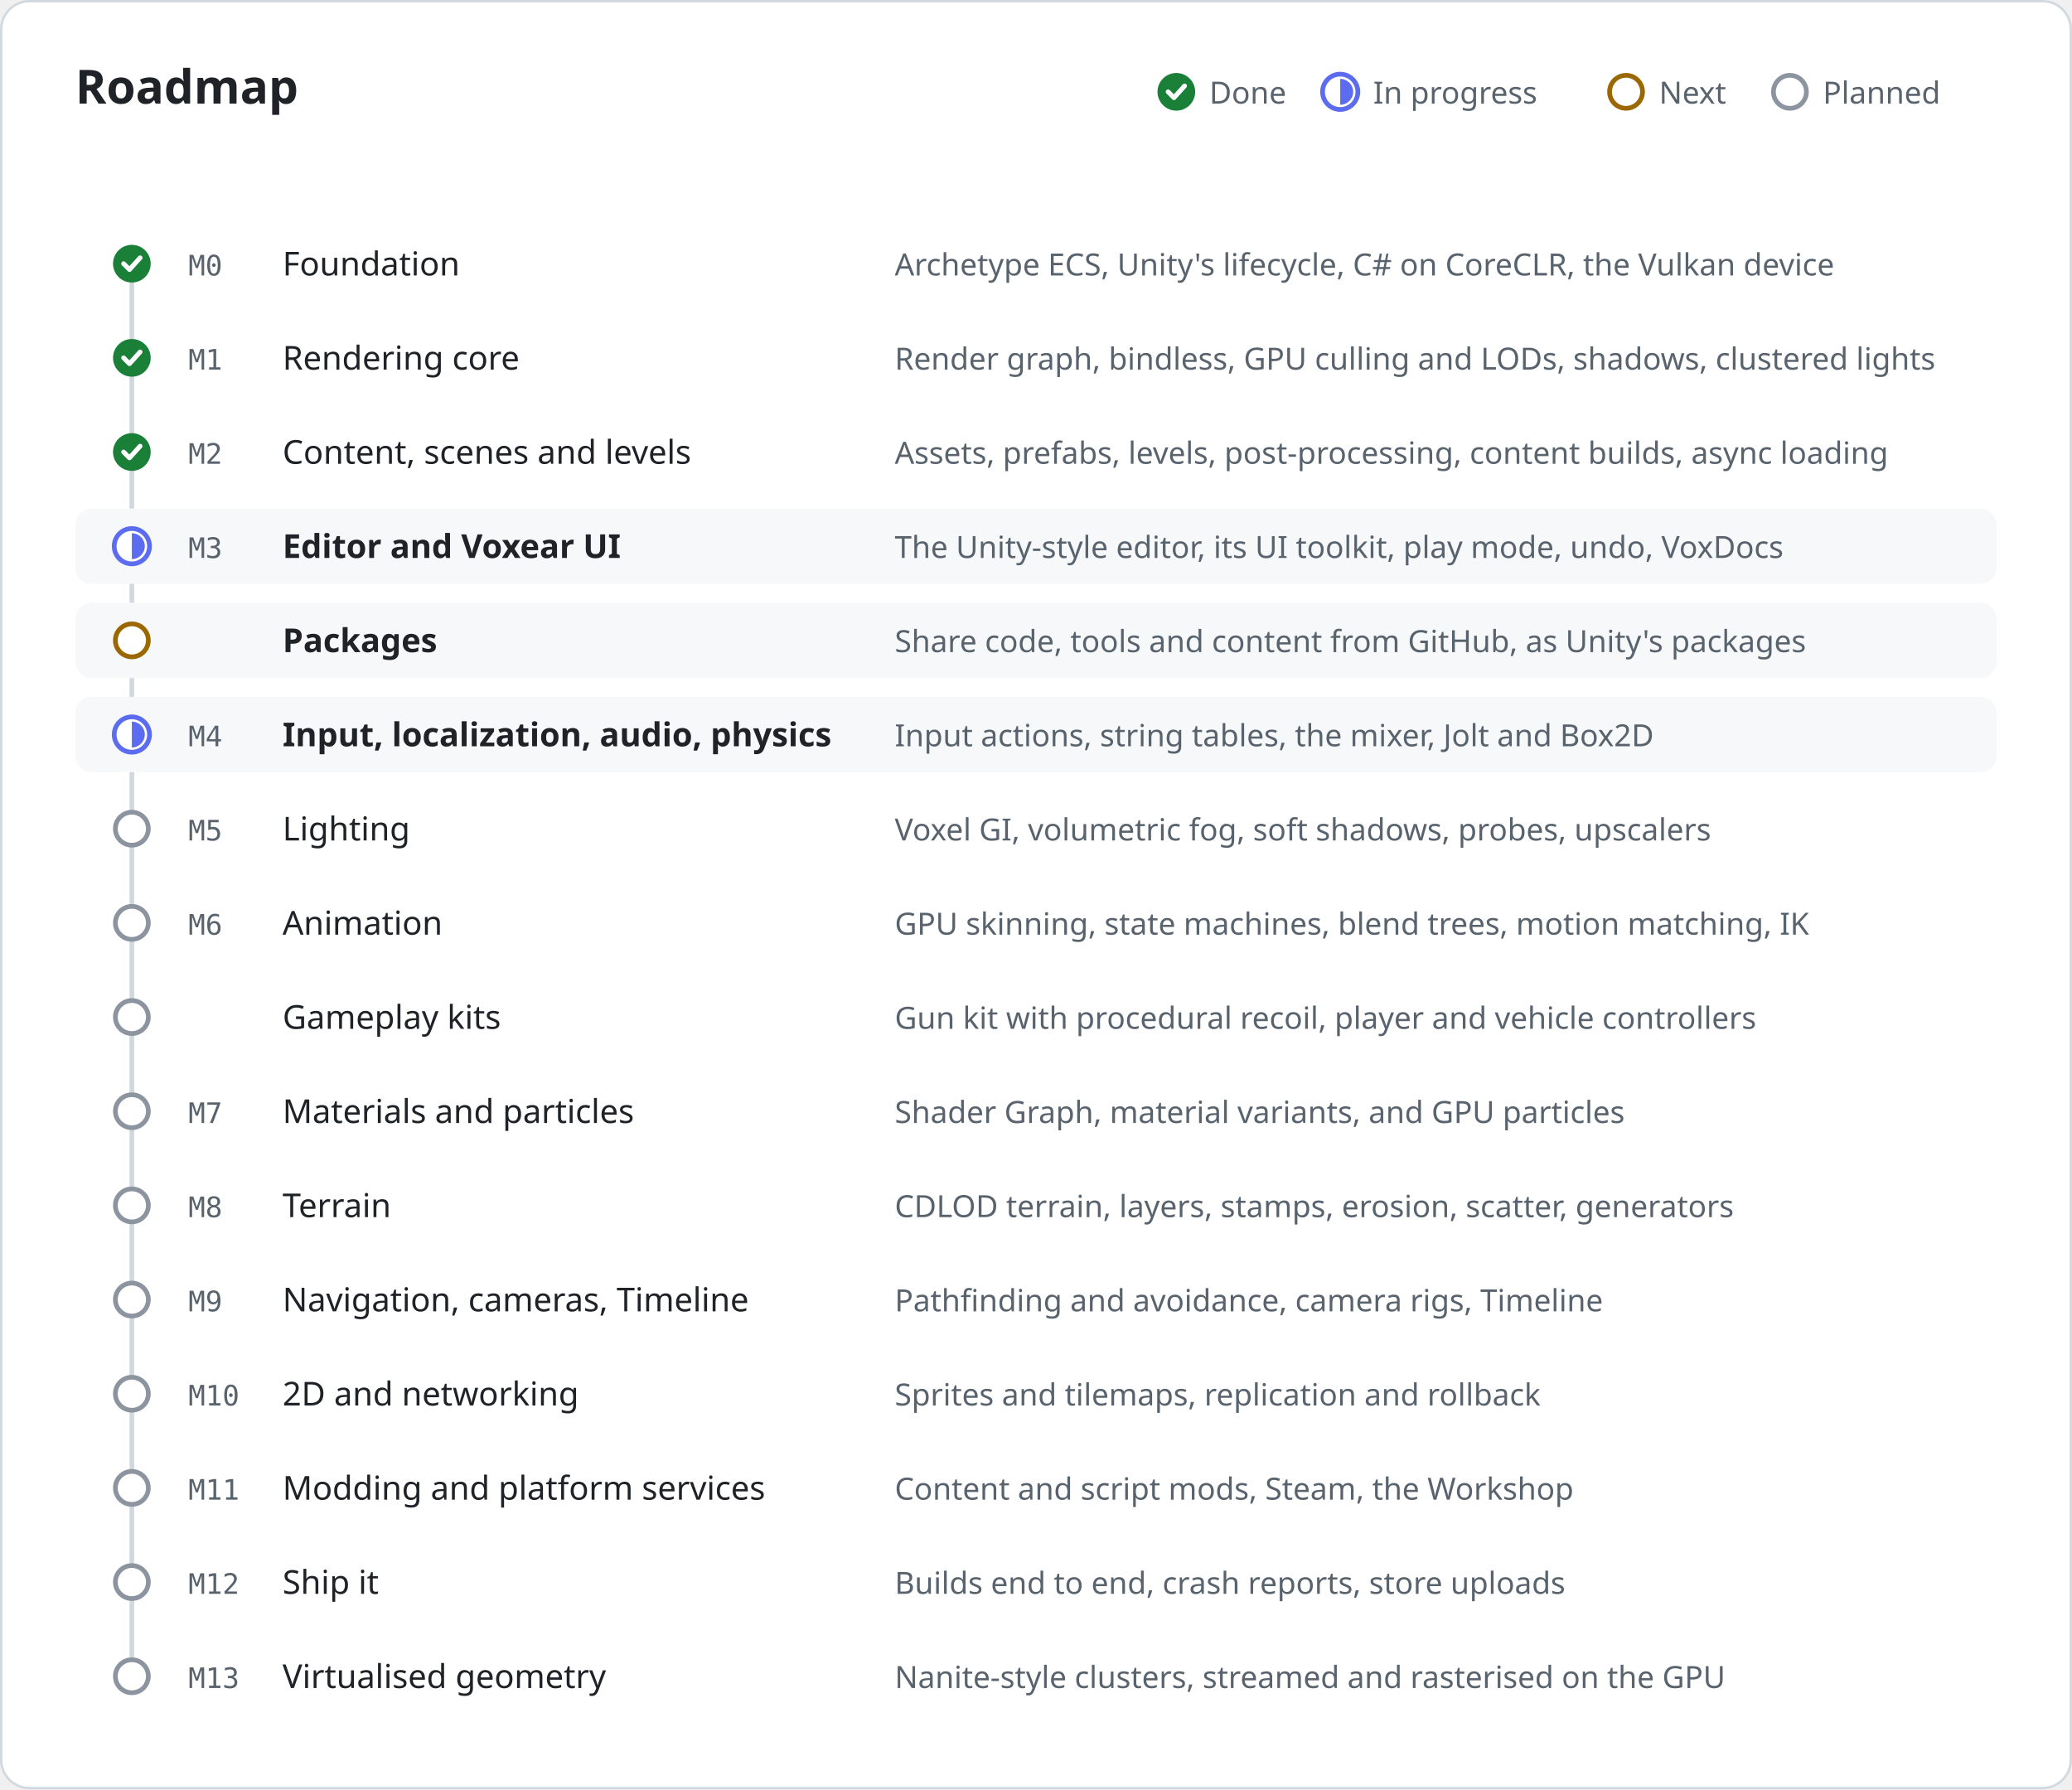
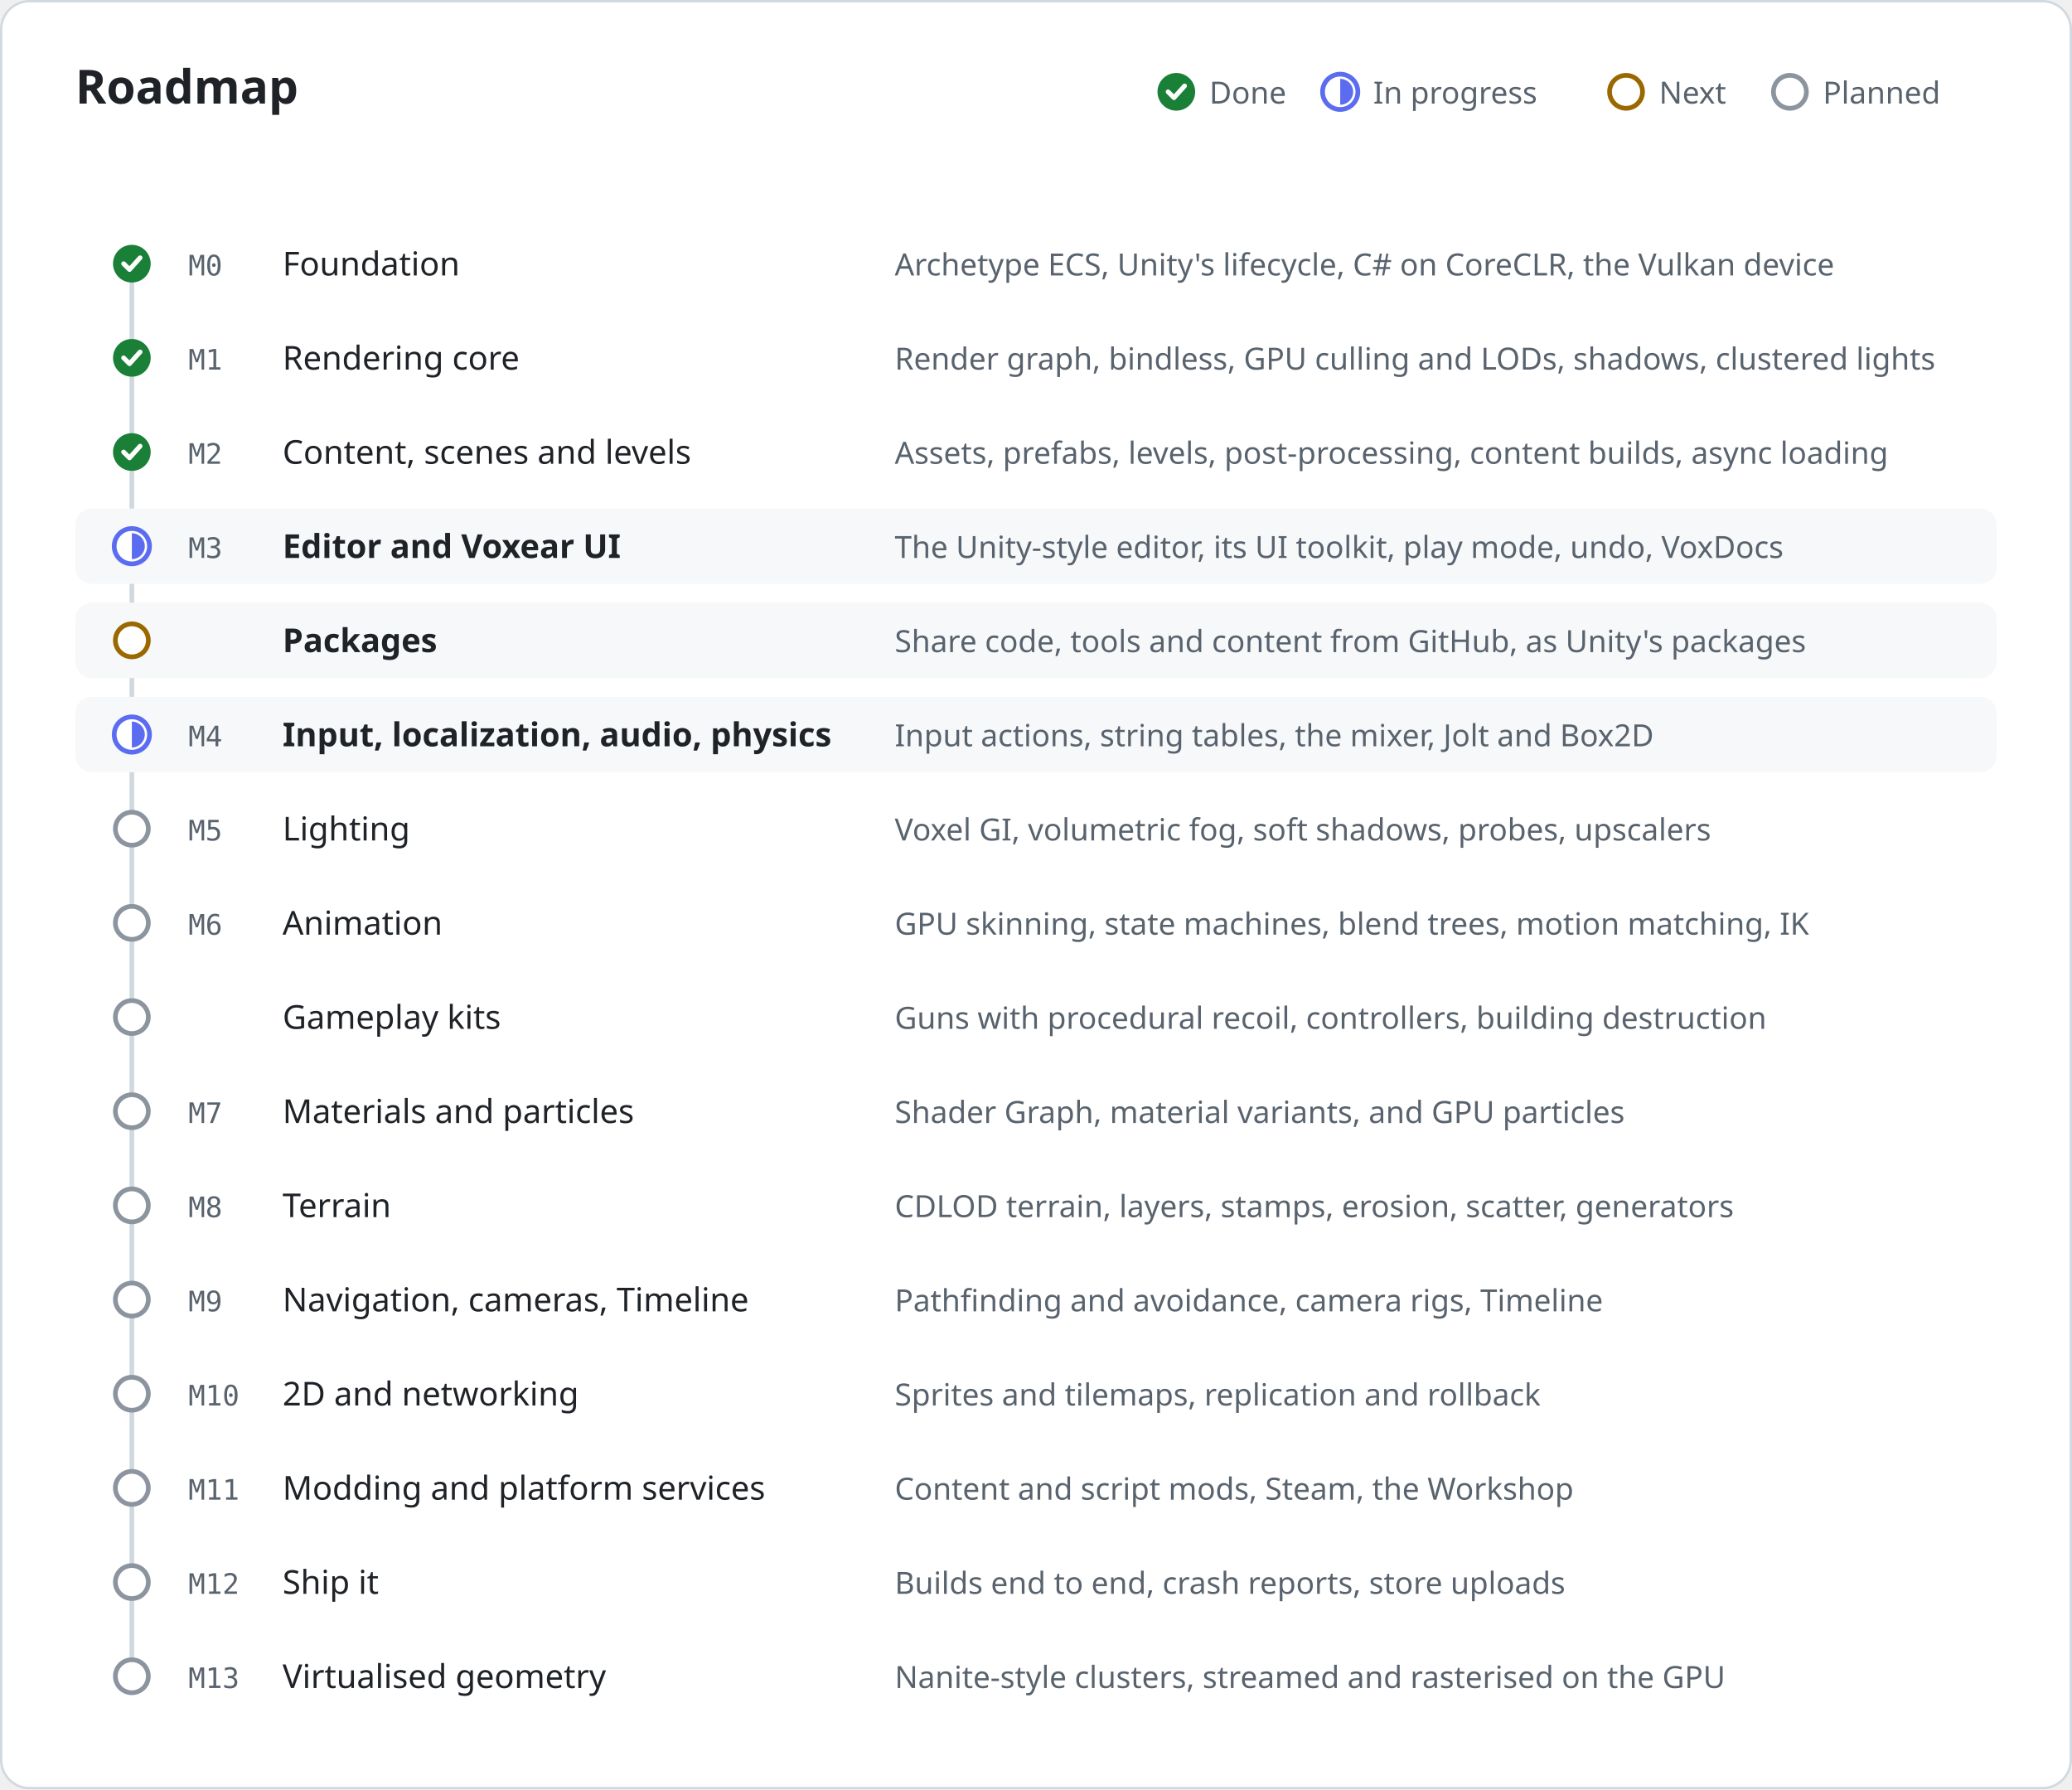
<svg xmlns="http://www.w3.org/2000/svg" width="880" height="760" viewBox="0 0 880 760" role="img" aria-label="Voxear roadmap">
  <rect x="0.5" y="0.5" width="879" height="759" rx="12" fill="#ffffff" stroke="#d1d9e0" />
  <text x="32" y="44" font-family="-apple-system, BlinkMacSystemFont, 'Segoe UI', 'Noto Sans', Helvetica, Arial, sans-serif" font-size="20" font-weight="600" fill="#1f2328">Roadmap</text>
  <circle cx="760.2" cy="39" r="7" fill="#ffffff" stroke="#8c959f" stroke-width="2" />
  <text x="774.2" y="44" font-family="-apple-system, BlinkMacSystemFont, 'Segoe UI', 'Noto Sans', Helvetica, Arial, sans-serif" font-size="13" fill="#59636e">Planned</text>
  <circle cx="690.6" cy="39" r="7" fill="#ffffff" stroke="#9a6700" stroke-width="2" />
  <text x="704.6" y="44" font-family="-apple-system, BlinkMacSystemFont, 'Segoe UI', 'Noto Sans', Helvetica, Arial, sans-serif" font-size="13" fill="#59636e">Next</text>
  <circle cx="569.2" cy="39" r="7.5" fill="#ffffff" stroke="#5b6cf0" stroke-width="2" />
  <path d="M569.2 33.5 a5.5 5.5 0 0 1 0 11 z" fill="#5b6cf0" />
  <text x="583.2" y="44" font-family="-apple-system, BlinkMacSystemFont, 'Segoe UI', 'Noto Sans', Helvetica, Arial, sans-serif" font-size="13" fill="#59636e">In progress</text>
  <circle cx="499.6" cy="39" r="8" fill="#1a7f37" />
  <path d="M496.1 39 l2.5 2.5 l4.5-5" fill="none" stroke="#ffffff" stroke-width="2" stroke-linecap="round" stroke-linejoin="round" />
  <text x="513.6" y="44" font-family="-apple-system, BlinkMacSystemFont, 'Segoe UI', 'Noto Sans', Helvetica, Arial, sans-serif" font-size="13" fill="#59636e">Done</text>
  <line x1="56" y1="112" x2="56" y2="712" stroke="#d1d9e0" stroke-width="2" />
  <circle cx="56" cy="112" r="8" fill="#1a7f37" />
  <path d="M52.5 112 l2.5 2.5 l4.5-5" fill="none" stroke="#ffffff" stroke-width="2" stroke-linecap="round" stroke-linejoin="round" />
  <text x="80" y="117" font-family="ui-monospace, SFMono-Regular, 'SF Mono', Menlo, Consolas, monospace" font-size="12" fill="#59636e">M0</text>
  <text x="120" y="117" font-family="-apple-system, BlinkMacSystemFont, 'Segoe UI', 'Noto Sans', Helvetica, Arial, sans-serif" font-size="14" font-weight="500" fill="#1f2328">Foundation</text>
  <text x="380" y="117" font-family="-apple-system, BlinkMacSystemFont, 'Segoe UI', 'Noto Sans', Helvetica, Arial, sans-serif" font-size="13" fill="#59636e">Archetype ECS, Unity's lifecycle, C# on CoreCLR, the Vulkan device</text>
  <circle cx="56" cy="152" r="8" fill="#1a7f37" />
  <path d="M52.5 152 l2.5 2.5 l4.5-5" fill="none" stroke="#ffffff" stroke-width="2" stroke-linecap="round" stroke-linejoin="round" />
  <text x="80" y="157" font-family="ui-monospace, SFMono-Regular, 'SF Mono', Menlo, Consolas, monospace" font-size="12" fill="#59636e">M1</text>
  <text x="120" y="157" font-family="-apple-system, BlinkMacSystemFont, 'Segoe UI', 'Noto Sans', Helvetica, Arial, sans-serif" font-size="14" font-weight="500" fill="#1f2328">Rendering core</text>
  <text x="380" y="157" font-family="-apple-system, BlinkMacSystemFont, 'Segoe UI', 'Noto Sans', Helvetica, Arial, sans-serif" font-size="13" fill="#59636e">Render graph, bindless, GPU culling and LODs, shadows, clustered lights</text>
  <circle cx="56" cy="192" r="8" fill="#1a7f37" />
  <path d="M52.5 192 l2.5 2.5 l4.5-5" fill="none" stroke="#ffffff" stroke-width="2" stroke-linecap="round" stroke-linejoin="round" />
  <text x="80" y="197" font-family="ui-monospace, SFMono-Regular, 'SF Mono', Menlo, Consolas, monospace" font-size="12" fill="#59636e">M2</text>
  <text x="120" y="197" font-family="-apple-system, BlinkMacSystemFont, 'Segoe UI', 'Noto Sans', Helvetica, Arial, sans-serif" font-size="14" font-weight="500" fill="#1f2328">Content, scenes and levels</text>
  <text x="380" y="197" font-family="-apple-system, BlinkMacSystemFont, 'Segoe UI', 'Noto Sans', Helvetica, Arial, sans-serif" font-size="13" fill="#59636e">Assets, prefabs, levels, post-processing, content builds, async loading</text>
  <rect x="32" y="216" width="816" height="32" rx="7" fill="#f6f8fa" />
  <circle cx="56" cy="232" r="7.5" fill="#ffffff" stroke="#5b6cf0" stroke-width="2" />
  <path d="M56 226.5 a5.5 5.5 0 0 1 0 11 z" fill="#5b6cf0" />
  <text x="80" y="237" font-family="ui-monospace, SFMono-Regular, 'SF Mono', Menlo, Consolas, monospace" font-size="12" fill="#59636e">M3</text>
  <text x="120" y="237" font-family="-apple-system, BlinkMacSystemFont, 'Segoe UI', 'Noto Sans', Helvetica, Arial, sans-serif" font-size="14" font-weight="600" fill="#1f2328">Editor and Voxear UI</text>
  <text x="380" y="237" font-family="-apple-system, BlinkMacSystemFont, 'Segoe UI', 'Noto Sans', Helvetica, Arial, sans-serif" font-size="13" fill="#59636e">The Unity-style editor, its UI toolkit, play mode, undo, VoxDocs</text>
  <rect x="32" y="256" width="816" height="32" rx="7" fill="#f6f8fa" />
  <circle cx="56" cy="272" r="7" fill="#ffffff" stroke="#9a6700" stroke-width="2" />
  <text x="80" y="277" font-family="ui-monospace, SFMono-Regular, 'SF Mono', Menlo, Consolas, monospace" font-size="12" fill="#59636e" />
  <text x="120" y="277" font-family="-apple-system, BlinkMacSystemFont, 'Segoe UI', 'Noto Sans', Helvetica, Arial, sans-serif" font-size="14" font-weight="600" fill="#1f2328">Packages</text>
  <text x="380" y="277" font-family="-apple-system, BlinkMacSystemFont, 'Segoe UI', 'Noto Sans', Helvetica, Arial, sans-serif" font-size="13" fill="#59636e">Share code, tools and content from GitHub, as Unity's packages</text>
  <rect x="32" y="296" width="816" height="32" rx="7" fill="#f6f8fa" />
  <circle cx="56" cy="312" r="7.5" fill="#ffffff" stroke="#5b6cf0" stroke-width="2" />
  <path d="M56 306.5 a5.5 5.5 0 0 1 0 11 z" fill="#5b6cf0" />
  <text x="80" y="317" font-family="ui-monospace, SFMono-Regular, 'SF Mono', Menlo, Consolas, monospace" font-size="12" fill="#59636e">M4</text>
  <text x="120" y="317" font-family="-apple-system, BlinkMacSystemFont, 'Segoe UI', 'Noto Sans', Helvetica, Arial, sans-serif" font-size="14" font-weight="600" fill="#1f2328">Input, localization, audio, physics</text>
  <text x="380" y="317" font-family="-apple-system, BlinkMacSystemFont, 'Segoe UI', 'Noto Sans', Helvetica, Arial, sans-serif" font-size="13" fill="#59636e">Input actions, string tables, the mixer, Jolt and Box2D</text>
  <circle cx="56" cy="352" r="7" fill="#ffffff" stroke="#8c959f" stroke-width="2" />
  <text x="80" y="357" font-family="ui-monospace, SFMono-Regular, 'SF Mono', Menlo, Consolas, monospace" font-size="12" fill="#59636e">M5</text>
  <text x="120" y="357" font-family="-apple-system, BlinkMacSystemFont, 'Segoe UI', 'Noto Sans', Helvetica, Arial, sans-serif" font-size="14" font-weight="500" fill="#1f2328">Lighting</text>
  <text x="380" y="357" font-family="-apple-system, BlinkMacSystemFont, 'Segoe UI', 'Noto Sans', Helvetica, Arial, sans-serif" font-size="13" fill="#59636e">Voxel GI, volumetric fog, soft shadows, probes, upscalers</text>
  <circle cx="56" cy="392" r="7" fill="#ffffff" stroke="#8c959f" stroke-width="2" />
  <text x="80" y="397" font-family="ui-monospace, SFMono-Regular, 'SF Mono', Menlo, Consolas, monospace" font-size="12" fill="#59636e">M6</text>
  <text x="120" y="397" font-family="-apple-system, BlinkMacSystemFont, 'Segoe UI', 'Noto Sans', Helvetica, Arial, sans-serif" font-size="14" font-weight="500" fill="#1f2328">Animation</text>
  <text x="380" y="397" font-family="-apple-system, BlinkMacSystemFont, 'Segoe UI', 'Noto Sans', Helvetica, Arial, sans-serif" font-size="13" fill="#59636e">GPU skinning, state machines, blend trees, motion matching, IK</text>
  <circle cx="56" cy="432" r="7" fill="#ffffff" stroke="#8c959f" stroke-width="2" />
  <text x="80" y="437" font-family="ui-monospace, SFMono-Regular, 'SF Mono', Menlo, Consolas, monospace" font-size="12" fill="#59636e" />
  <text x="120" y="437" font-family="-apple-system, BlinkMacSystemFont, 'Segoe UI', 'Noto Sans', Helvetica, Arial, sans-serif" font-size="14" font-weight="500" fill="#1f2328">Gameplay kits</text>
-   <text x="380" y="437" font-family="-apple-system, BlinkMacSystemFont, 'Segoe UI', 'Noto Sans', Helvetica, Arial, sans-serif" font-size="13" fill="#59636e">Gun kit with procedural recoil, player and vehicle controllers</text>
+   <text x="380" y="437" font-family="-apple-system, BlinkMacSystemFont, 'Segoe UI', 'Noto Sans', Helvetica, Arial, sans-serif" font-size="13" fill="#59636e">Guns with procedural recoil, controllers, building destruction</text>
  <circle cx="56" cy="472" r="7" fill="#ffffff" stroke="#8c959f" stroke-width="2" />
  <text x="80" y="477" font-family="ui-monospace, SFMono-Regular, 'SF Mono', Menlo, Consolas, monospace" font-size="12" fill="#59636e">M7</text>
  <text x="120" y="477" font-family="-apple-system, BlinkMacSystemFont, 'Segoe UI', 'Noto Sans', Helvetica, Arial, sans-serif" font-size="14" font-weight="500" fill="#1f2328">Materials and particles</text>
  <text x="380" y="477" font-family="-apple-system, BlinkMacSystemFont, 'Segoe UI', 'Noto Sans', Helvetica, Arial, sans-serif" font-size="13" fill="#59636e">Shader Graph, material variants, and GPU particles</text>
  <circle cx="56" cy="512" r="7" fill="#ffffff" stroke="#8c959f" stroke-width="2" />
  <text x="80" y="517" font-family="ui-monospace, SFMono-Regular, 'SF Mono', Menlo, Consolas, monospace" font-size="12" fill="#59636e">M8</text>
  <text x="120" y="517" font-family="-apple-system, BlinkMacSystemFont, 'Segoe UI', 'Noto Sans', Helvetica, Arial, sans-serif" font-size="14" font-weight="500" fill="#1f2328">Terrain</text>
  <text x="380" y="517" font-family="-apple-system, BlinkMacSystemFont, 'Segoe UI', 'Noto Sans', Helvetica, Arial, sans-serif" font-size="13" fill="#59636e">CDLOD terrain, layers, stamps, erosion, scatter, generators</text>
  <circle cx="56" cy="552" r="7" fill="#ffffff" stroke="#8c959f" stroke-width="2" />
  <text x="80" y="557" font-family="ui-monospace, SFMono-Regular, 'SF Mono', Menlo, Consolas, monospace" font-size="12" fill="#59636e">M9</text>
  <text x="120" y="557" font-family="-apple-system, BlinkMacSystemFont, 'Segoe UI', 'Noto Sans', Helvetica, Arial, sans-serif" font-size="14" font-weight="500" fill="#1f2328">Navigation, cameras, Timeline</text>
  <text x="380" y="557" font-family="-apple-system, BlinkMacSystemFont, 'Segoe UI', 'Noto Sans', Helvetica, Arial, sans-serif" font-size="13" fill="#59636e">Pathfinding and avoidance, camera rigs, Timeline</text>
  <circle cx="56" cy="592" r="7" fill="#ffffff" stroke="#8c959f" stroke-width="2" />
  <text x="80" y="597" font-family="ui-monospace, SFMono-Regular, 'SF Mono', Menlo, Consolas, monospace" font-size="12" fill="#59636e">M10</text>
  <text x="120" y="597" font-family="-apple-system, BlinkMacSystemFont, 'Segoe UI', 'Noto Sans', Helvetica, Arial, sans-serif" font-size="14" font-weight="500" fill="#1f2328">2D and networking</text>
  <text x="380" y="597" font-family="-apple-system, BlinkMacSystemFont, 'Segoe UI', 'Noto Sans', Helvetica, Arial, sans-serif" font-size="13" fill="#59636e">Sprites and tilemaps, replication and rollback</text>
  <circle cx="56" cy="632" r="7" fill="#ffffff" stroke="#8c959f" stroke-width="2" />
  <text x="80" y="637" font-family="ui-monospace, SFMono-Regular, 'SF Mono', Menlo, Consolas, monospace" font-size="12" fill="#59636e">M11</text>
  <text x="120" y="637" font-family="-apple-system, BlinkMacSystemFont, 'Segoe UI', 'Noto Sans', Helvetica, Arial, sans-serif" font-size="14" font-weight="500" fill="#1f2328">Modding and platform services</text>
  <text x="380" y="637" font-family="-apple-system, BlinkMacSystemFont, 'Segoe UI', 'Noto Sans', Helvetica, Arial, sans-serif" font-size="13" fill="#59636e">Content and script mods, Steam, the Workshop</text>
  <circle cx="56" cy="672" r="7" fill="#ffffff" stroke="#8c959f" stroke-width="2" />
  <text x="80" y="677" font-family="ui-monospace, SFMono-Regular, 'SF Mono', Menlo, Consolas, monospace" font-size="12" fill="#59636e">M12</text>
  <text x="120" y="677" font-family="-apple-system, BlinkMacSystemFont, 'Segoe UI', 'Noto Sans', Helvetica, Arial, sans-serif" font-size="14" font-weight="500" fill="#1f2328">Ship it</text>
  <text x="380" y="677" font-family="-apple-system, BlinkMacSystemFont, 'Segoe UI', 'Noto Sans', Helvetica, Arial, sans-serif" font-size="13" fill="#59636e">Builds end to end, crash reports, store uploads</text>
  <circle cx="56" cy="712" r="7" fill="#ffffff" stroke="#8c959f" stroke-width="2" />
  <text x="80" y="717" font-family="ui-monospace, SFMono-Regular, 'SF Mono', Menlo, Consolas, monospace" font-size="12" fill="#59636e">M13</text>
  <text x="120" y="717" font-family="-apple-system, BlinkMacSystemFont, 'Segoe UI', 'Noto Sans', Helvetica, Arial, sans-serif" font-size="14" font-weight="500" fill="#1f2328">Virtualised geometry</text>
  <text x="380" y="717" font-family="-apple-system, BlinkMacSystemFont, 'Segoe UI', 'Noto Sans', Helvetica, Arial, sans-serif" font-size="13" fill="#59636e">Nanite-style clusters, streamed and rasterised on the GPU</text>
</svg>
